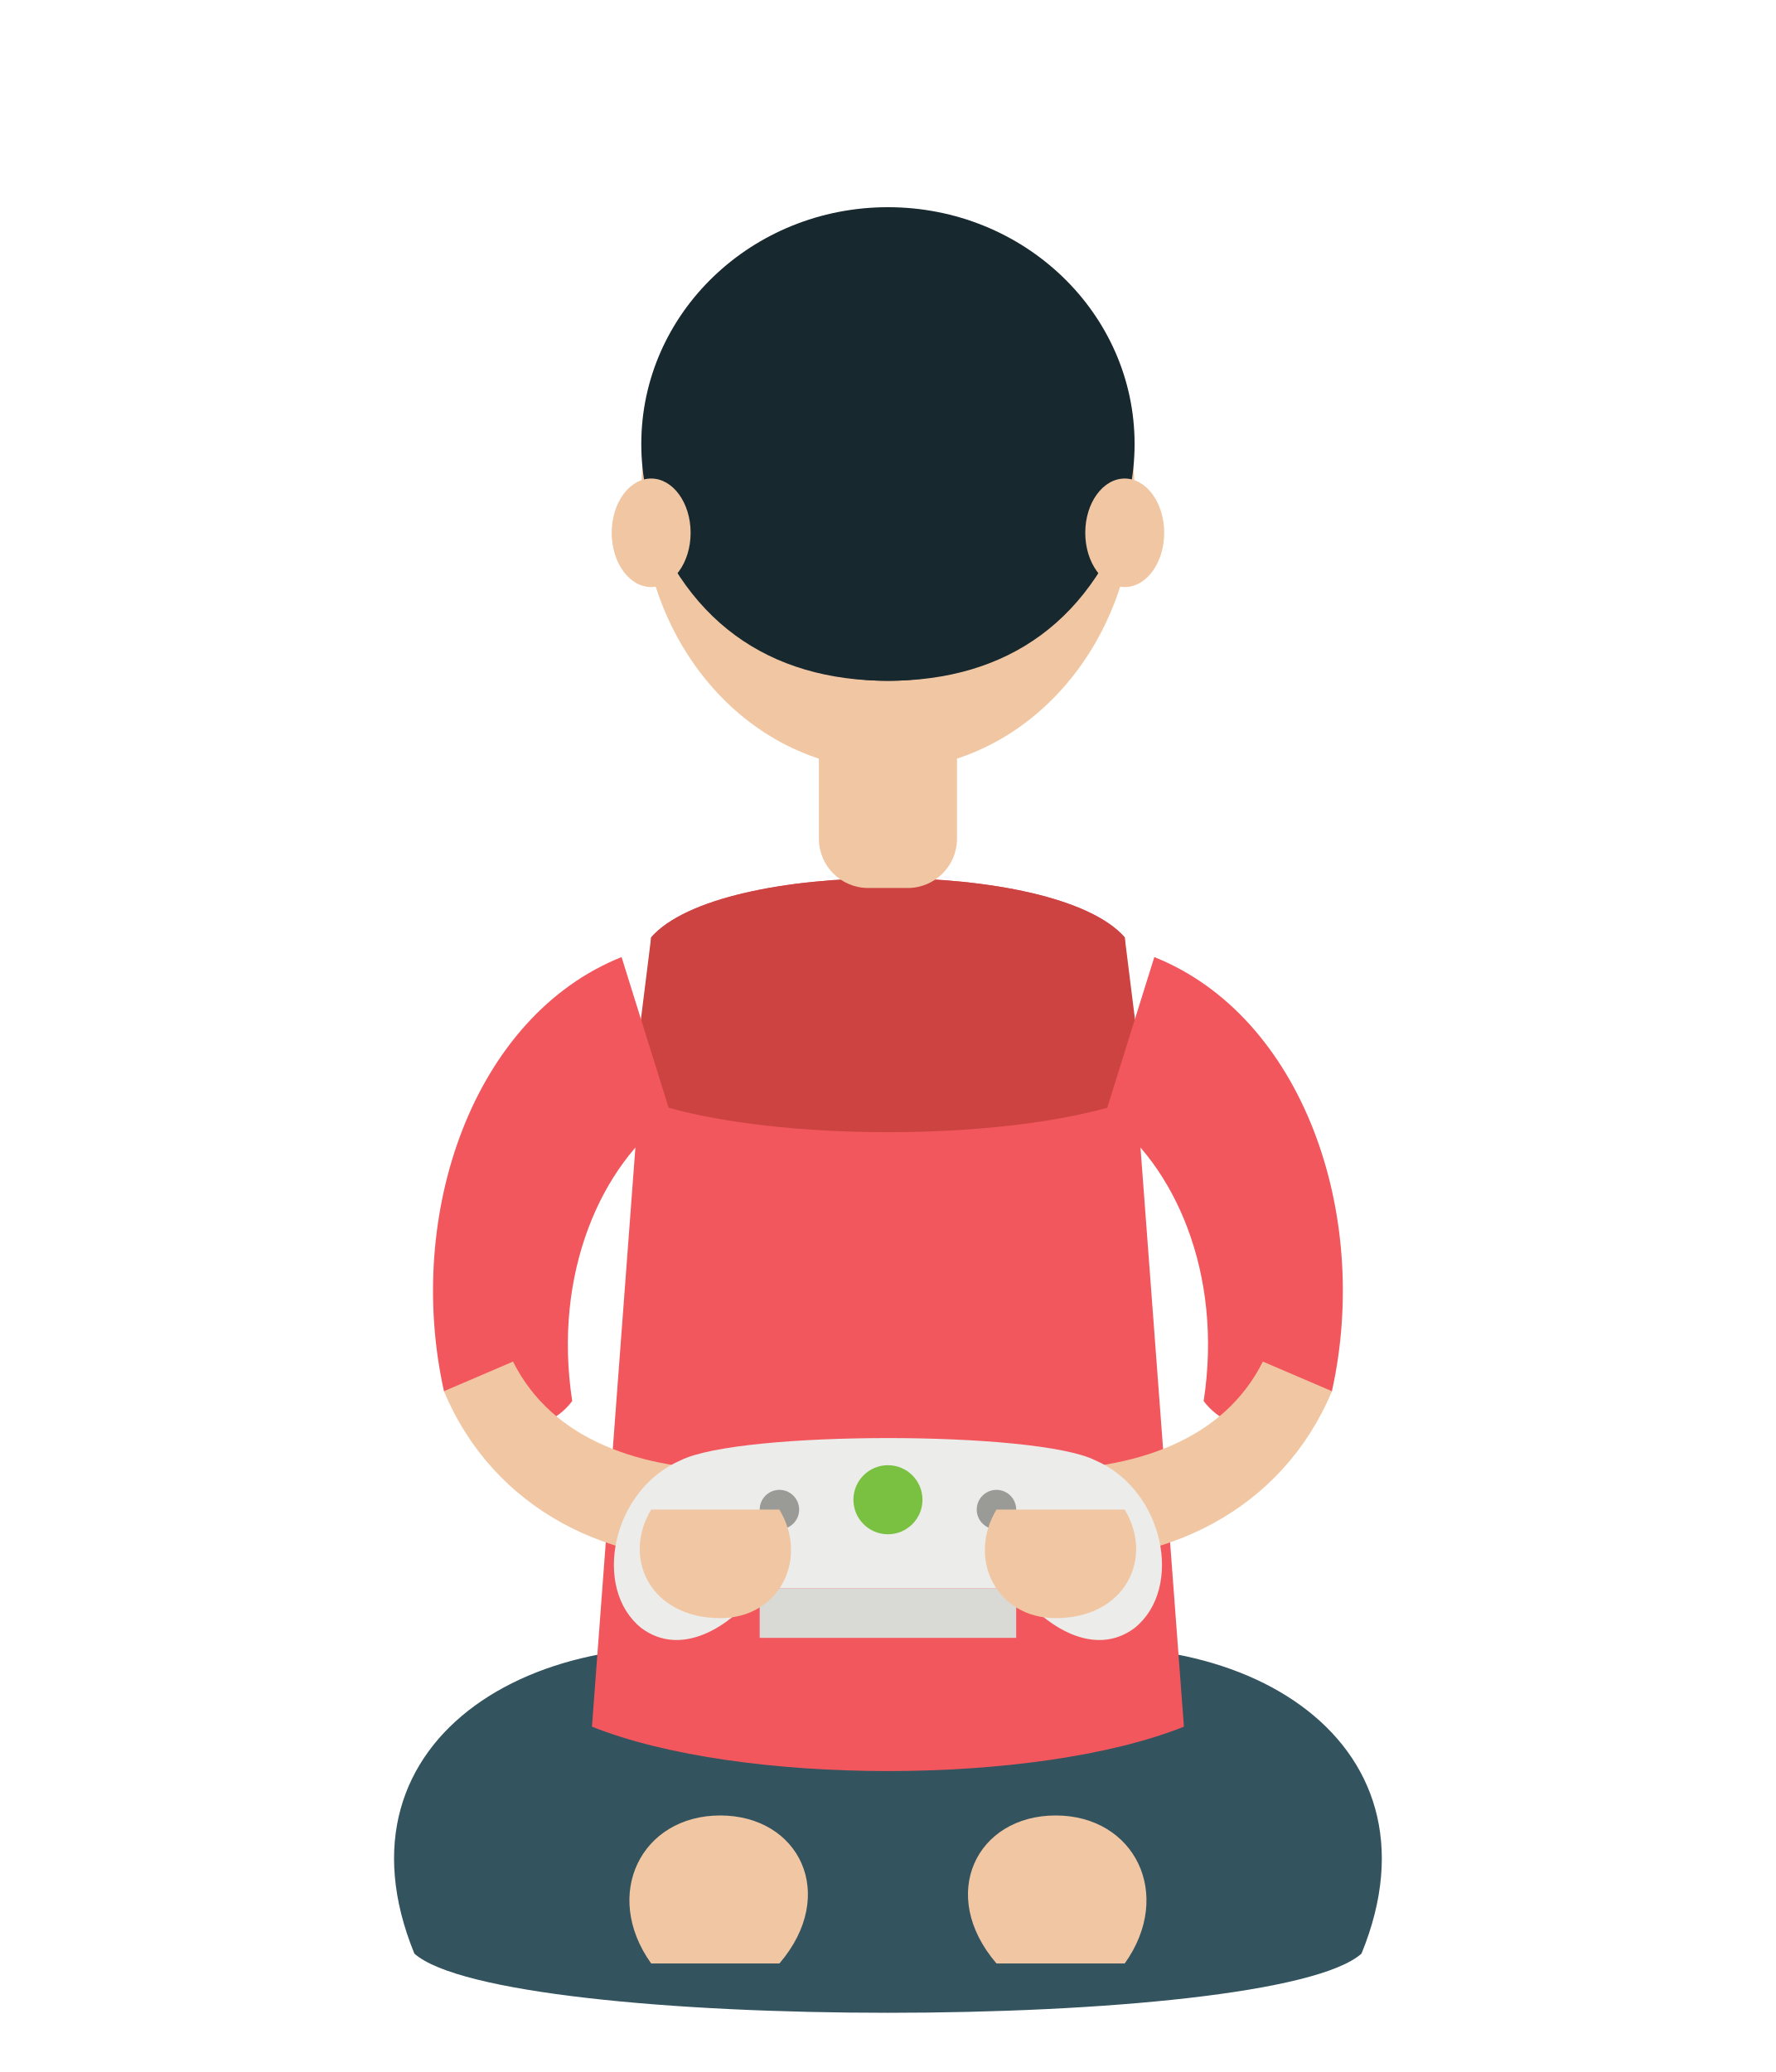
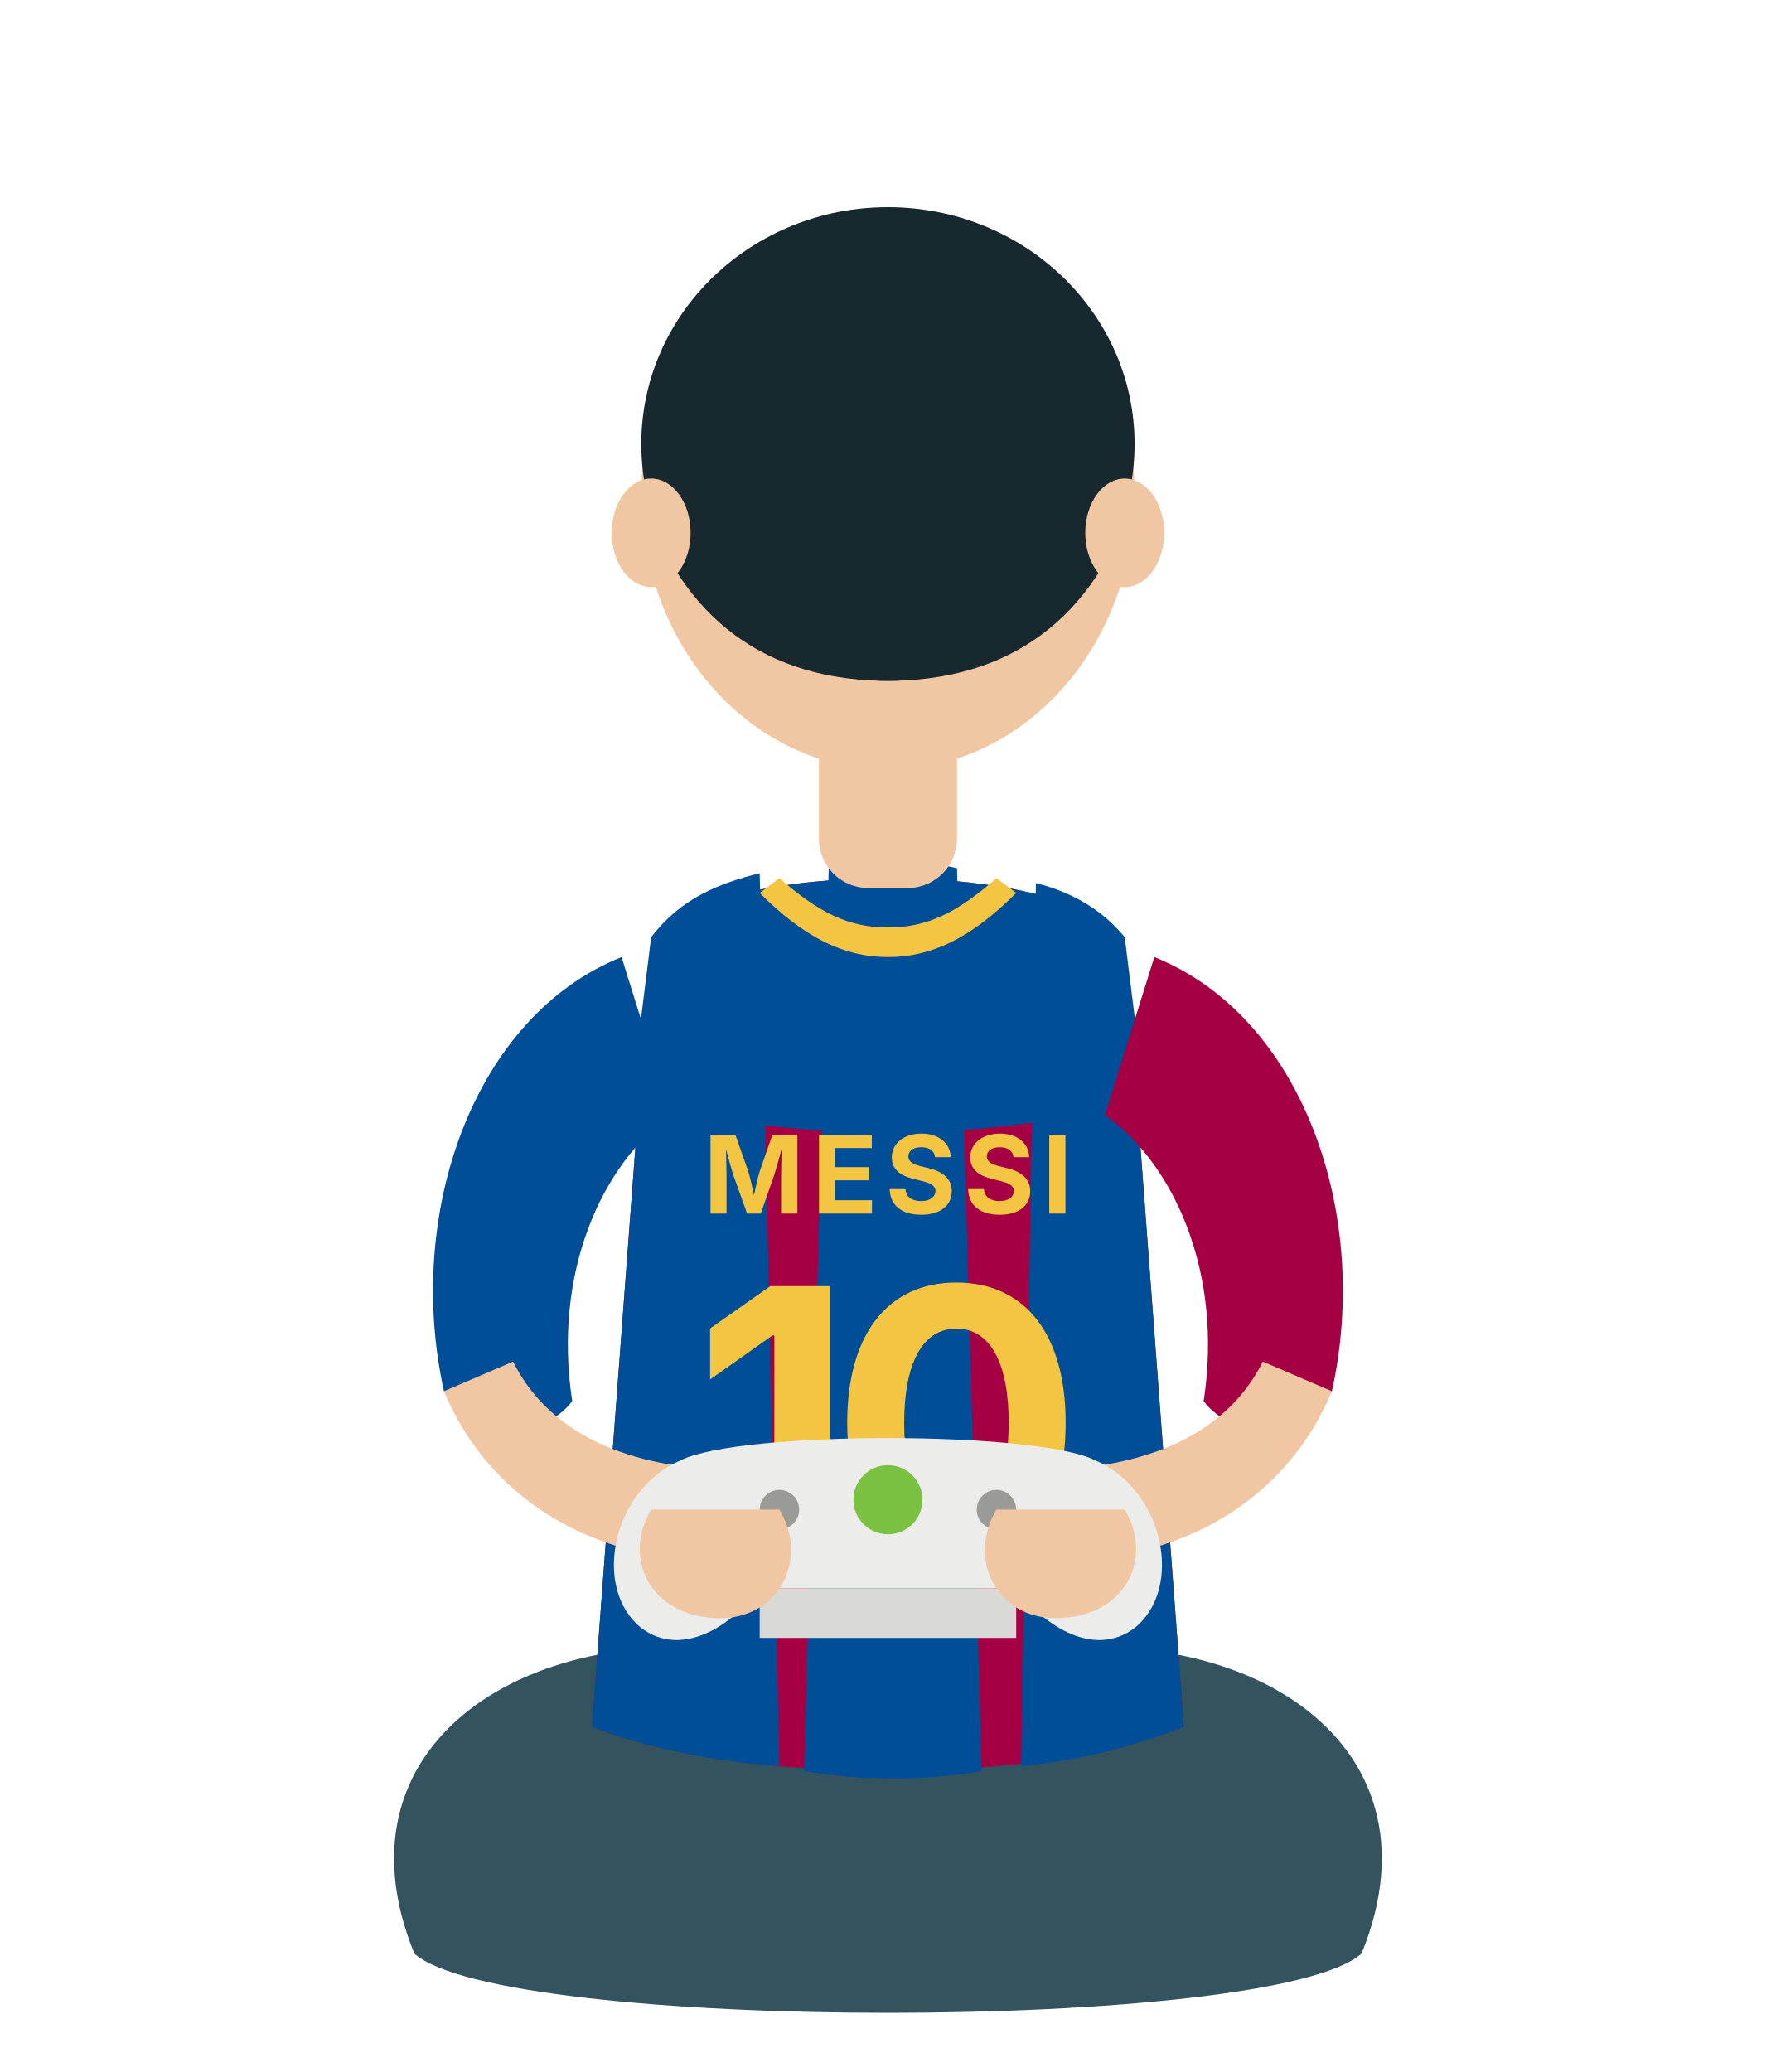
<svg xmlns="http://www.w3.org/2000/svg" viewBox="0 0 360 420" fill="none" stroke="none">
  <g data-motion="sway" style="animation-range: entry 0% exit 100%">
    <path d="M 84 396 C 66 352 110 326 158 336 C 172 340 188 340 202 336 C 250 326 294 352 276 396 C 258 412 102 412 84 396 Z" fill="#33535F" />
-     <path d="M 132 398 c -10 -14 -2 -30 14 -30 c 16 0 24 16 12 30 Z M 228 398 c 10 -14 2 -30 -14 -30 c -16 0 -24 16 -12 30 Z" fill="#F1C7A3" />
-     <path d="M 132 190 C 146 174 214 174 228 190 L 240 350 C 210 362 150 362 120 350 Z" fill="#F2575D" />
-     <path d="M 132 190 C 146 174 214 174 228 190 L 232 222 C 208 232 152 232 128 222 Z" fill="#CC4341" />
-     <path d="M 126 194 C 96 206 82 246 90 282 C 96 292 110 292 116 284 C 112 258 122 236 136 226 Z" fill="#F2575D" />
-     <path d="M 234 194 C 264 206 278 246 270 282 C 264 292 250 292 244 284 C 248 258 238 236 224 226 Z" fill="#F2575D" />
+     <path d="M 132 398 c -10 -14 -2 -30 14 -30 c 16 0 24 16 12 30 Z M 228 398 c 10 -14 2 -30 -14 -30 c -16 0 -24 16 -12 30 Z" fill="#17282F" opacity="0" />
+     <path d="M 132 190 C 146 174 214 174 228 190 L 240 350 C 210 362 150 362 120 350 Z" fill="#A50044" />
+     <path d="M 132 190 C 146 174 214 174 228 190 L 232 222 C 208 232 152 232 128 222 Z" fill="#004D98" />
+     <path d="M 132 190 C 138 182 146 179 154 177 L 158 358 C 144 357 130 354 120 350 Z" fill="#004D98" opacity="1" />
+     <path d="M 168 176 C 176 174 186 174 194 176 L 199 359 C 187 361 175 361 163 359 Z" fill="#004D98" opacity="1" />
+     <path d="M 210 179 C 218 181 224 185 228 190 L 240 350 C 230 354 218 357 207 358 Z" fill="#004D98" opacity="1" />
+     <path d="M 154 181 C 163 190 171 194 180 194 C 189 194 197 190 206 181 L 202 178 C 194 185 188 188 180 188 C 172 188 166 185 158 178 Z" fill="#F4C542" opacity="1" />
+     <text x="180" y="246" text-anchor="middle" font-family="Inter, system-ui, sans-serif" font-weight="700" font-size="22" letter-spacing="1.5" fill="#F4C542" opacity="1">MESSI</text>
+     <text x="180" y="316" text-anchor="middle" font-family="Inter, system-ui, sans-serif" font-weight="700" font-size="76" letter-spacing="-5" fill="#F4C542" opacity="1">10</text>
+     <path d="M 126 194 C 96 206 82 246 90 282 C 96 292 110 292 116 284 C 112 258 122 236 136 226 Z" fill="#004D98" />
+     <path d="M 234 194 C 264 206 278 246 270 282 C 264 292 250 292 244 284 C 248 258 238 236 224 226 Z" fill="#A50044" />
    <path d="M 90 282 C 100 306 124 318 150 316 L 150 298 C 130 298 112 292 104 276 Z" fill="#F1C7A3" />
    <path d="M 270 282 C 260 306 236 318 210 316 L 210 298 C 230 298 248 292 256 276 Z" fill="#F1C7A3" />
    <g data-motion="tilt" style="animation-range: entry 0% exit 100%">
      <path d="M 138 296 C 150 290 210 290 222 296 C 236 302 240 322 230 330 C 222 336 212 330 206 322 L 154 322 C 148 330 138 336 130 330 C 120 322 124 302 138 296 Z" fill="#ECECEA" />
      <path d="M 154 322 h 52 v 10 h -52 Z" fill="#D9D9D6" />
      <circle cx="180" cy="304" r="7" fill="#7AC142" />
      <circle cx="158" cy="306" r="4" fill="#9A9A96" />
      <circle cx="202" cy="306" r="4" fill="#9A9A96" />
    </g>
    <path d="M 132 306 c -6 10 0 22 14 22 c 12 0 18 -12 12 -22 Z M 228 306 c 6 10 0 22 -14 22 c -12 0 -18 -12 -12 -22 Z" fill="#F1C7A3" />
    <path d="M 180 232 L 181 232 L 181 234 L 180 235 L 179 234 Z" fill="#1D3557" fill-opacity="0" />
    <rect x="166" y="132" width="28" height="48" rx="10" fill="#F1C7A3" />
    <ellipse cx="180" cy="100" rx="50" ry="56" fill="#F1C7A3" />
    <ellipse cx="180" cy="90" rx="50" ry="48" fill="#17282F" />
    <path d="M 130 100 C 138 126 156 138 180 138 C 204 138 222 126 230 100 C 220 116 202 122 180 122 C 158 122 140 116 130 100 Z" fill="#17282F" />
    <ellipse cx="132" cy="108" rx="8" ry="11" fill="#F1C7A3" />
    <ellipse cx="228" cy="108" rx="8" ry="11" fill="#F1C7A3" />
    <rect x="180" y="380" width="0.5" height="0.5" rx="0" fill="#8B6B4A" opacity="0" />
    <rect x="180" y="380" width="0.5" height="0.5" fill="#6E5238" opacity="0" />
  </g>
</svg>
